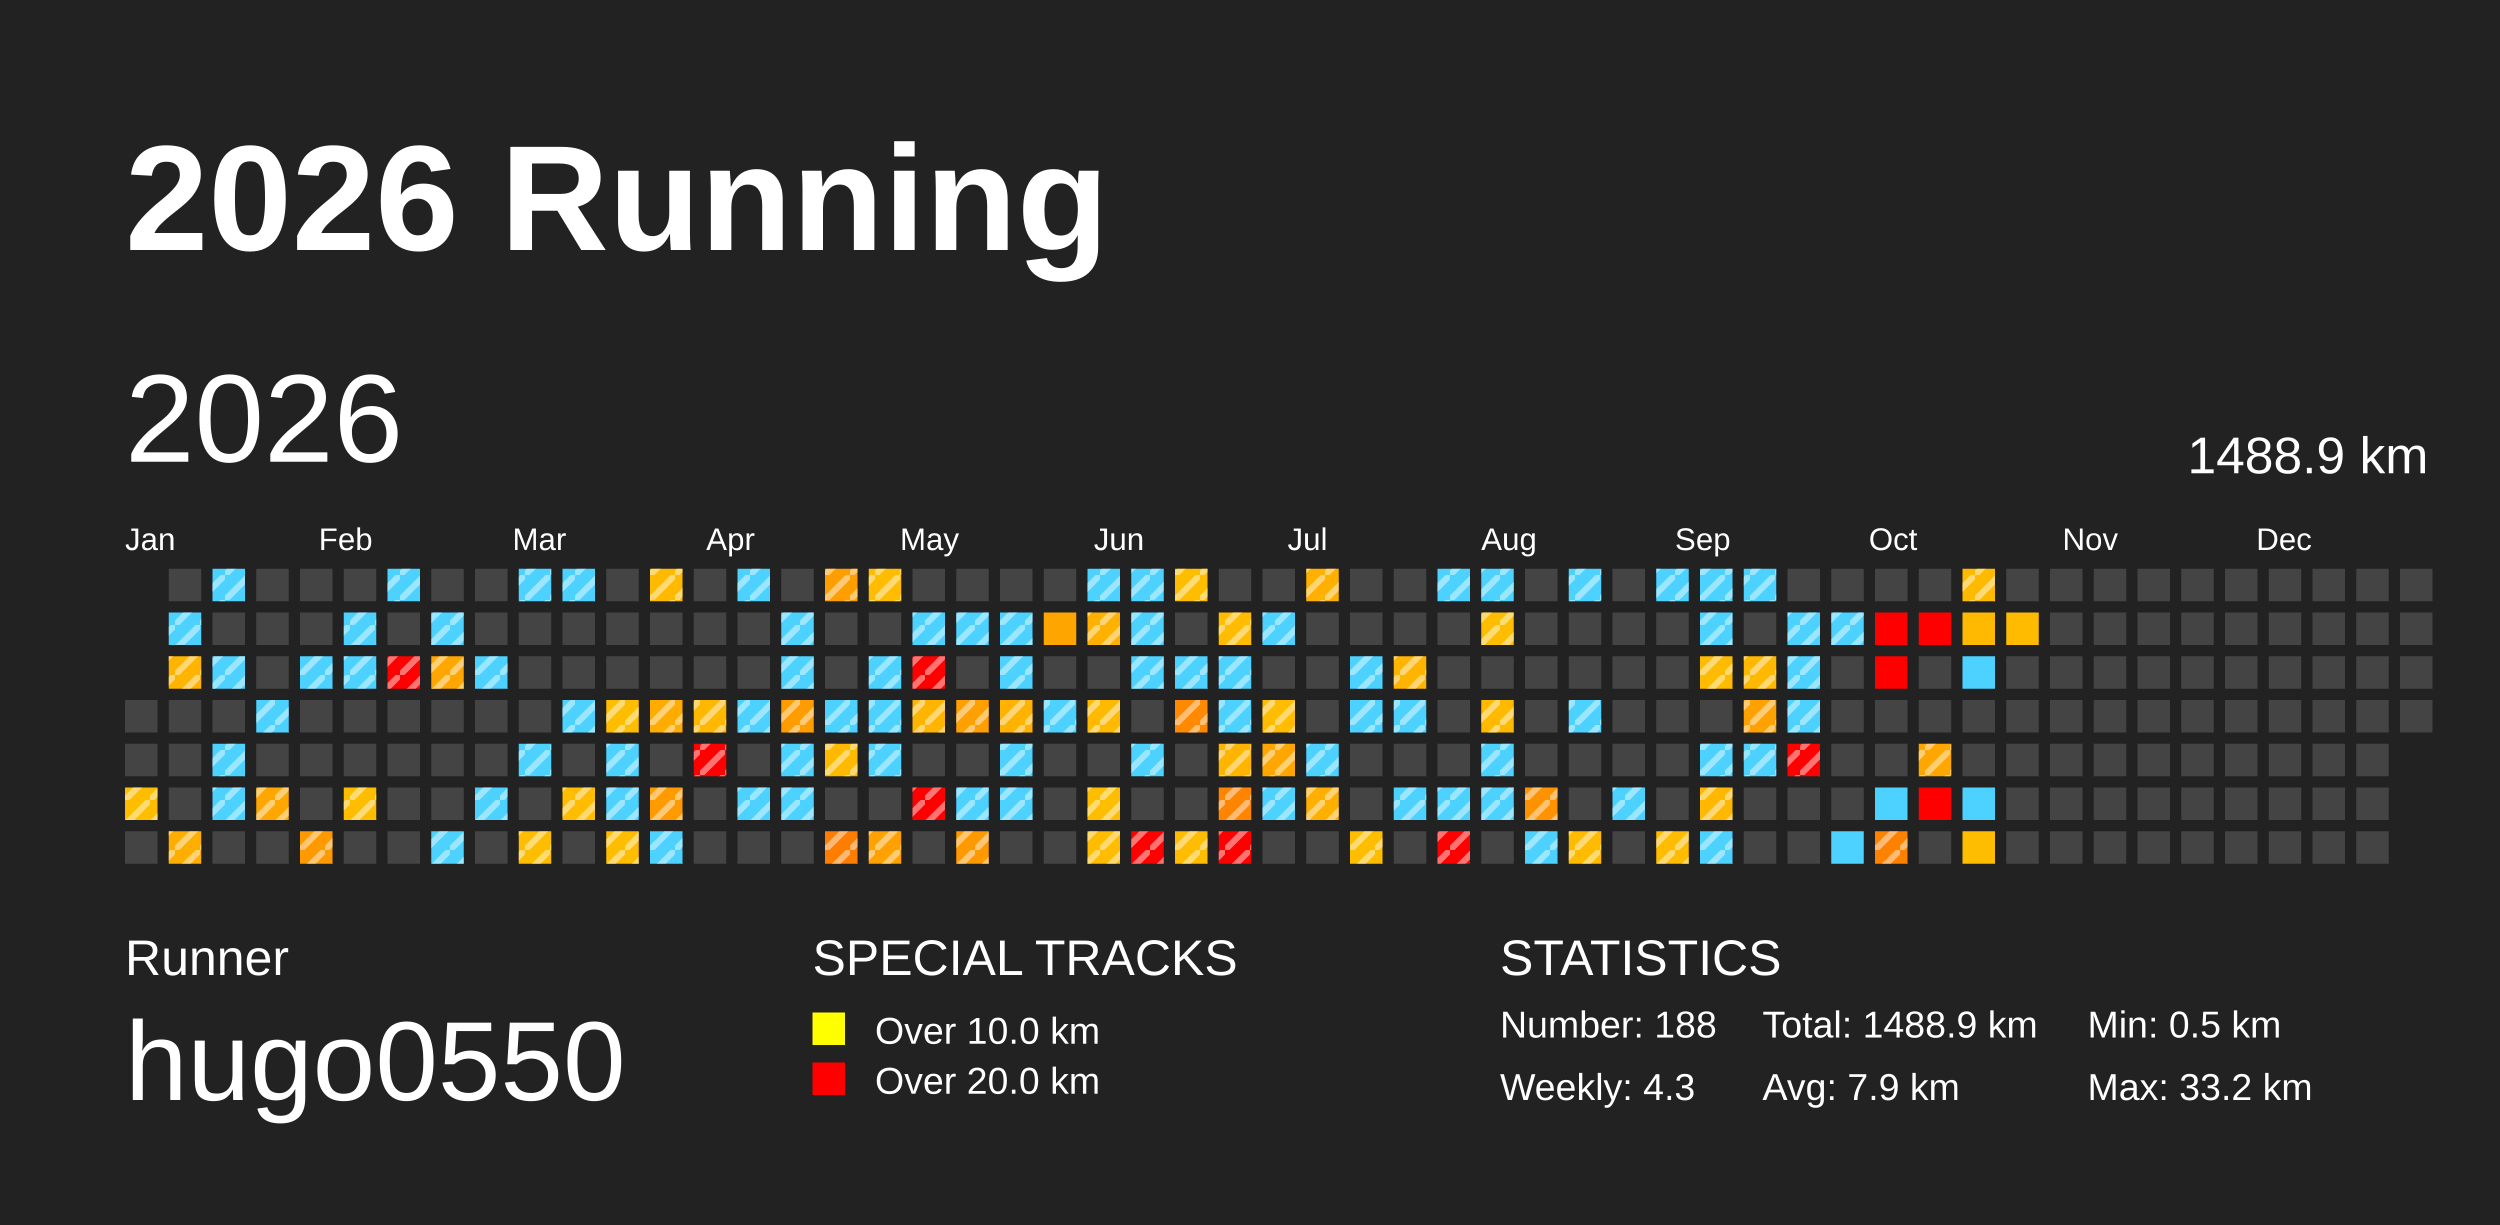
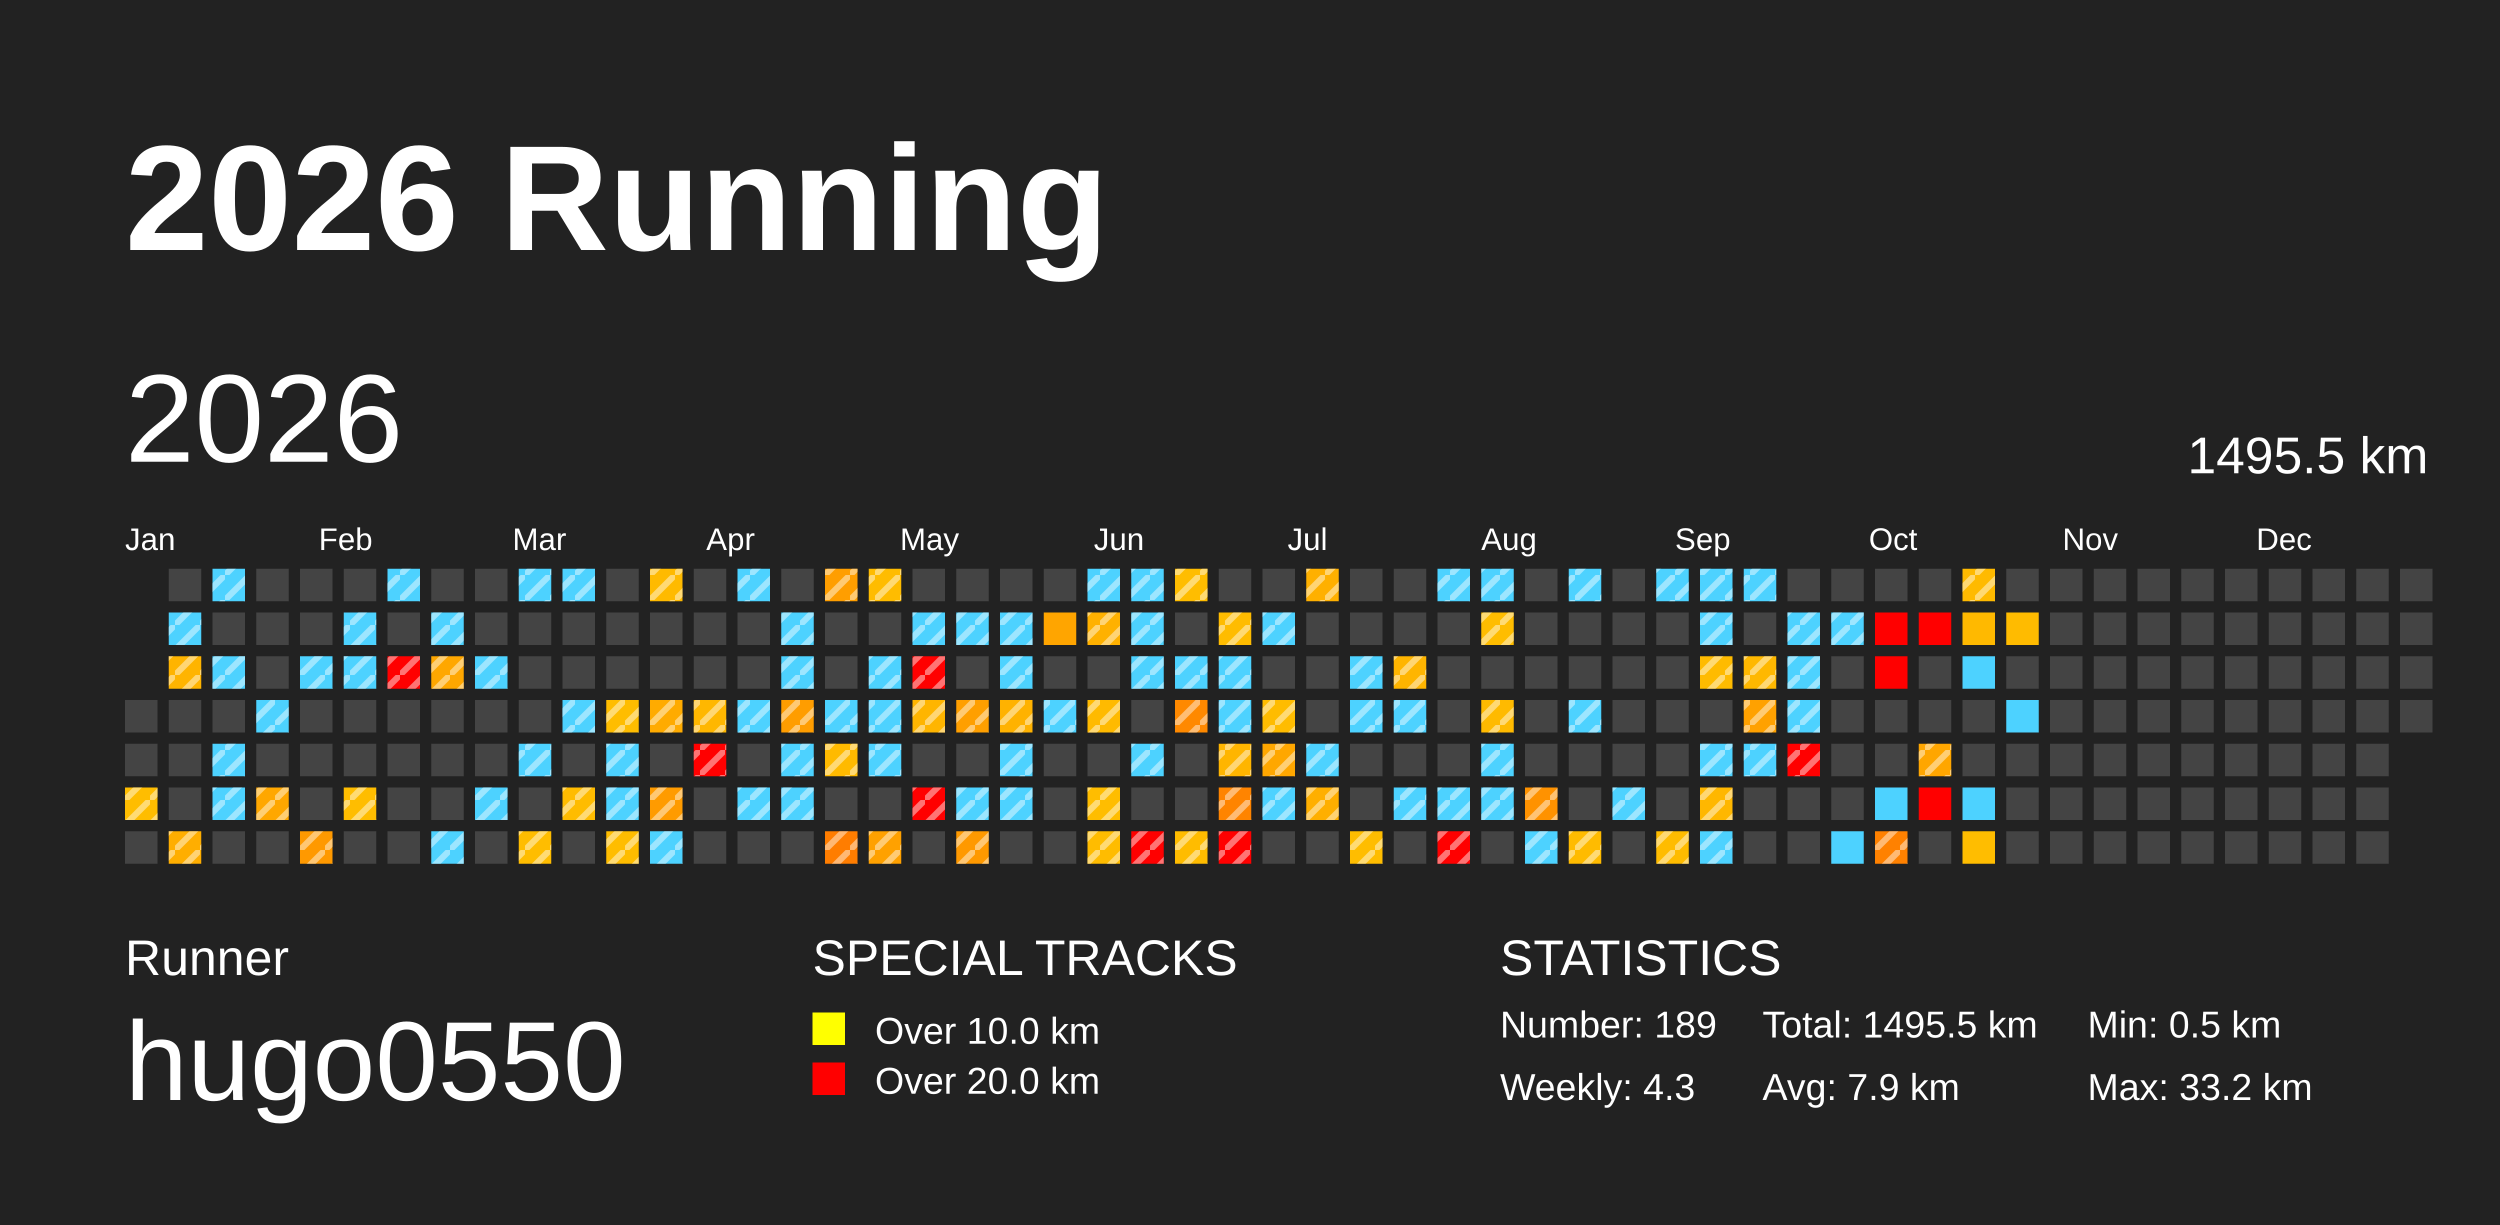
<svg xmlns="http://www.w3.org/2000/svg" baseProfile="full" height="98mm" version="1.1" viewBox="0,0,200,98" width="200mm">
  <defs>
    <pattern height="2" id="indoor-stripe" patternUnits="userSpaceOnUse" width="2">
      <line stroke="white" stroke-opacity="0.45" stroke-width="0.5" x1="0" x2="2" y1="2" y2="0" />
    </pattern>
  </defs>
  <rect fill="#222222" height="98" width="200" x="0" y="0" />
  <text fill="#FFFFFF" style="font-size:12px; font-family:Arial; font-weight:bold;" x="10" y="20">2026 Running</text>
  <text fill="#FFFFFF" style="font-size:4px; font-family:Arial" x="10" y="78">Runner</text>
  <text fill="#FFFFFF" style="font-size:9px; font-family:Arial" x="10" y="88">hugo0550</text>
  <text fill="#FFFFFF" style="font-size:4px; font-family:Arial" x="65" y="78">SPECIAL TRACKS</text>
  <rect fill="yellow" height="2.6" width="2.6" x="65" y="81" />
  <text fill="#FFFFFF" style="font-size:3px; font-family:Arial" x="70" y="83.5">Over 10.0 km</text>
  <rect fill="red" height="2.6" width="2.6" x="65" y="85" />
  <text fill="#FFFFFF" style="font-size:3px; font-family:Arial" x="70" y="87.5">Over 20.0 km</text>
  <text fill="#FFFFFF" style="font-size:4px; font-family:Arial" x="120" y="78">STATISTICS</text>
-   <text fill="#FFFFFF" style="font-size:3px; font-family:Arial" x="120" y="83">Number: 188</text>
+   <text fill="#FFFFFF" style="font-size:3px; font-family:Arial" x="120" y="83">Number: 189</text>
  <text fill="#FFFFFF" style="font-size:3px; font-family:Arial" x="120" y="88">Weekly: 4.3</text>
-   <text fill="#FFFFFF" style="font-size:3px; font-family:Arial" x="141" y="83">Total: 1488.9 km</text>
+   <text fill="#FFFFFF" style="font-size:3px; font-family:Arial" x="141" y="83">Total: 1495.5 km</text>
  <text fill="#FFFFFF" style="font-size:3px; font-family:Arial" x="141" y="88">Avg: 7.9 km</text>
  <text fill="#FFFFFF" style="font-size:3px; font-family:Arial" x="167" y="83">Min: 0.5 km</text>
  <text fill="#FFFFFF" style="font-size:3px; font-family:Arial" x="167" y="88">Max: 33.2 km</text>
  <text dominant-baseline="hanging" fill="#FFFFFF" style="font-size:10.0px; font-family:Arial;" x="10" y="30">2026</text>
-   <text dominant-baseline="hanging" fill="#FFFFFF" style="font-size:4.125px; font-family:Arial;" x="175" y="35">1488.9 km</text>
+   <text dominant-baseline="hanging" fill="#FFFFFF" style="font-size:4.125px; font-family:Arial;" x="175" y="35">1495.5 km</text>
  <text fill="#FFFFFF" style="font-size:2.5px; font-family:Arial" x="10.0" y="44">Jan</text>
  <text fill="#FFFFFF" style="font-size:2.5px; font-family:Arial" x="25.5" y="44">Feb</text>
  <text fill="#FFFFFF" style="font-size:2.5px; font-family:Arial" x="41.0" y="44">Mar</text>
  <text fill="#FFFFFF" style="font-size:2.5px; font-family:Arial" x="56.5" y="44">Apr</text>
  <text fill="#FFFFFF" style="font-size:2.5px; font-family:Arial" x="72.0" y="44">May</text>
  <text fill="#FFFFFF" style="font-size:2.5px; font-family:Arial" x="87.5" y="44">Jun</text>
  <text fill="#FFFFFF" style="font-size:2.5px; font-family:Arial" x="103.0" y="44">Jul</text>
  <text fill="#FFFFFF" style="font-size:2.5px; font-family:Arial" x="118.5" y="44">Aug</text>
  <text fill="#FFFFFF" style="font-size:2.5px; font-family:Arial" x="134.0" y="44">Sep</text>
  <text fill="#FFFFFF" style="font-size:2.5px; font-family:Arial" x="149.5" y="44">Oct</text>
  <text fill="#FFFFFF" style="font-size:2.5px; font-family:Arial" x="165.0" y="44">Nov</text>
  <text fill="#FFFFFF" style="font-size:2.5px; font-family:Arial" x="180.5" y="44">Dec</text>
  <rect fill="#444444" height="2.6" width="2.6" x="10.0" y="56.0" />
  <rect fill="#444444" height="2.6" width="2.6" x="10.0" y="59.5" />
  <rect fill="#ffbd00" height="2.6" width="2.6" x="10.0" y="63.0" />
  <rect fill="url(#indoor-stripe)" height="2.6" style="pointer-events: none;" width="2.6" x="10.0" y="63.0" />
  <rect fill="#444444" height="2.6" width="2.6" x="10.0" y="66.5" />
  <rect fill="#444444" height="2.6" width="2.6" x="13.5" y="45.5" />
  <rect fill="#4dd2ff" height="2.6" width="2.6" x="13.5" y="49.0" />
  <rect fill="url(#indoor-stripe)" height="2.6" style="pointer-events: none;" width="2.6" x="13.5" y="49.0" />
  <rect fill="#ffb400" height="2.6" width="2.6" x="13.5" y="52.5" />
  <rect fill="url(#indoor-stripe)" height="2.6" style="pointer-events: none;" width="2.6" x="13.5" y="52.5" />
  <rect fill="#444444" height="2.6" width="2.6" x="13.5" y="56.0" />
  <rect fill="#444444" height="2.6" width="2.6" x="13.5" y="59.5" />
  <rect fill="#444444" height="2.6" width="2.6" x="13.5" y="63.0" />
  <rect fill="#ffae00" height="2.6" width="2.6" x="13.5" y="66.5" />
  <rect fill="url(#indoor-stripe)" height="2.6" style="pointer-events: none;" width="2.6" x="13.5" y="66.5" />
  <rect fill="#4dd2ff" height="2.6" width="2.6" x="17.0" y="45.5" />
  <rect fill="url(#indoor-stripe)" height="2.6" style="pointer-events: none;" width="2.6" x="17.0" y="45.5" />
  <rect fill="#444444" height="2.6" width="2.6" x="17.0" y="49.0" />
  <rect fill="#4dd2ff" height="2.6" width="2.6" x="17.0" y="52.5" />
  <rect fill="url(#indoor-stripe)" height="2.6" style="pointer-events: none;" width="2.6" x="17.0" y="52.5" />
  <rect fill="#444444" height="2.6" width="2.6" x="17.0" y="56.0" />
  <rect fill="#4dd2ff" height="2.6" width="2.6" x="17.0" y="59.5" />
  <rect fill="url(#indoor-stripe)" height="2.6" style="pointer-events: none;" width="2.6" x="17.0" y="59.5" />
  <rect fill="#4dd2ff" height="2.6" width="2.6" x="17.0" y="63.0" />
  <rect fill="url(#indoor-stripe)" height="2.6" style="pointer-events: none;" width="2.6" x="17.0" y="63.0" />
  <rect fill="#444444" height="2.6" width="2.6" x="17.0" y="66.5" />
  <rect fill="#444444" height="2.6" width="2.6" x="20.5" y="45.5" />
  <rect fill="#444444" height="2.6" width="2.6" x="20.5" y="49.0" />
  <rect fill="#444444" height="2.6" width="2.6" x="20.5" y="52.5" />
  <rect fill="#4dd2ff" height="2.6" width="2.6" x="20.5" y="56.0" />
  <rect fill="url(#indoor-stripe)" height="2.6" style="pointer-events: none;" width="2.6" x="20.5" y="56.0" />
  <rect fill="#444444" height="2.6" width="2.6" x="20.5" y="59.5" />
  <rect fill="#ffa700" height="2.6" width="2.6" x="20.5" y="63.0" />
  <rect fill="url(#indoor-stripe)" height="2.6" style="pointer-events: none;" width="2.6" x="20.5" y="63.0" />
  <rect fill="#444444" height="2.6" width="2.6" x="20.5" y="66.5" />
  <rect fill="#444444" height="2.6" width="2.6" x="24.0" y="45.5" />
  <rect fill="#444444" height="2.6" width="2.6" x="24.0" y="49.0" />
  <rect fill="#4dd2ff" height="2.6" width="2.6" x="24.0" y="52.5" />
  <rect fill="url(#indoor-stripe)" height="2.6" style="pointer-events: none;" width="2.6" x="24.0" y="52.5" />
  <rect fill="#444444" height="2.6" width="2.6" x="24.0" y="56.0" />
  <rect fill="#444444" height="2.6" width="2.6" x="24.0" y="59.5" />
  <rect fill="#444444" height="2.6" width="2.6" x="24.0" y="63.0" />
  <rect fill="#ff9900" height="2.6" width="2.6" x="24.0" y="66.5" />
  <rect fill="url(#indoor-stripe)" height="2.6" style="pointer-events: none;" width="2.6" x="24.0" y="66.5" />
  <rect fill="#444444" height="2.6" width="2.6" x="27.5" y="45.5" />
  <rect fill="#4dd2ff" height="2.6" width="2.6" x="27.5" y="49.0" />
  <rect fill="url(#indoor-stripe)" height="2.6" style="pointer-events: none;" width="2.6" x="27.5" y="49.0" />
  <rect fill="#4dd2ff" height="2.6" width="2.6" x="27.5" y="52.5" />
  <rect fill="url(#indoor-stripe)" height="2.6" style="pointer-events: none;" width="2.6" x="27.5" y="52.5" />
  <rect fill="#444444" height="2.6" width="2.6" x="27.5" y="56.0" />
  <rect fill="#444444" height="2.6" width="2.6" x="27.5" y="59.5" />
  <rect fill="#ffbd00" height="2.6" width="2.6" x="27.5" y="63.0" />
  <rect fill="url(#indoor-stripe)" height="2.6" style="pointer-events: none;" width="2.6" x="27.5" y="63.0" />
  <rect fill="#444444" height="2.6" width="2.6" x="27.5" y="66.5" />
  <rect fill="#4dd2ff" height="2.6" width="2.6" x="31.0" y="45.5" />
  <rect fill="url(#indoor-stripe)" height="2.6" style="pointer-events: none;" width="2.6" x="31.0" y="45.5" />
  <rect fill="#444444" height="2.6" width="2.6" x="31.0" y="49.0" />
  <rect fill="red" height="2.6" width="2.6" x="31.0" y="52.5" />
  <rect fill="url(#indoor-stripe)" height="2.6" style="pointer-events: none;" width="2.6" x="31.0" y="52.5" />
  <rect fill="#444444" height="2.6" width="2.6" x="31.0" y="56.0" />
  <rect fill="#444444" height="2.6" width="2.6" x="31.0" y="59.5" />
  <rect fill="#444444" height="2.6" width="2.6" x="31.0" y="63.0" />
  <rect fill="#444444" height="2.6" width="2.6" x="31.0" y="66.5" />
  <rect fill="#444444" height="2.6" width="2.6" x="34.5" y="45.5" />
  <rect fill="#4dd2ff" height="2.6" width="2.6" x="34.5" y="49.0" />
  <rect fill="url(#indoor-stripe)" height="2.6" style="pointer-events: none;" width="2.6" x="34.5" y="49.0" />
  <rect fill="#ffa700" height="2.6" width="2.6" x="34.5" y="52.5" />
  <rect fill="url(#indoor-stripe)" height="2.6" style="pointer-events: none;" width="2.6" x="34.5" y="52.5" />
  <rect fill="#444444" height="2.6" width="2.6" x="34.5" y="56.0" />
  <rect fill="#444444" height="2.6" width="2.6" x="34.5" y="59.5" />
  <rect fill="#444444" height="2.6" width="2.6" x="34.5" y="63.0" />
  <rect fill="#4dd2ff" height="2.6" width="2.6" x="34.5" y="66.5" />
  <rect fill="url(#indoor-stripe)" height="2.6" style="pointer-events: none;" width="2.6" x="34.5" y="66.5" />
  <rect fill="#444444" height="2.6" width="2.6" x="38.0" y="45.5" />
  <rect fill="#444444" height="2.6" width="2.6" x="38.0" y="49.0" />
  <rect fill="#4dd2ff" height="2.6" width="2.6" x="38.0" y="52.5" />
  <rect fill="url(#indoor-stripe)" height="2.6" style="pointer-events: none;" width="2.6" x="38.0" y="52.5" />
  <rect fill="#444444" height="2.6" width="2.6" x="38.0" y="56.0" />
  <rect fill="#444444" height="2.6" width="2.6" x="38.0" y="59.5" />
  <rect fill="#4dd2ff" height="2.6" width="2.6" x="38.0" y="63.0" />
  <rect fill="url(#indoor-stripe)" height="2.6" style="pointer-events: none;" width="2.6" x="38.0" y="63.0" />
  <rect fill="#444444" height="2.6" width="2.6" x="38.0" y="66.5" />
  <rect fill="#4dd2ff" height="2.6" width="2.6" x="41.5" y="45.5" />
  <rect fill="url(#indoor-stripe)" height="2.6" style="pointer-events: none;" width="2.6" x="41.5" y="45.5" />
  <rect fill="#444444" height="2.6" width="2.6" x="41.5" y="49.0" />
  <rect fill="#444444" height="2.6" width="2.6" x="41.5" y="52.5" />
  <rect fill="#444444" height="2.6" width="2.6" x="41.5" y="56.0" />
  <rect fill="#4dd2ff" height="2.6" width="2.6" x="41.5" y="59.5" />
  <rect fill="url(#indoor-stripe)" height="2.6" style="pointer-events: none;" width="2.6" x="41.5" y="59.5" />
  <rect fill="#444444" height="2.6" width="2.6" x="41.5" y="63.0" />
  <rect fill="#ffbd00" height="2.6" width="2.6" x="41.5" y="66.5" />
  <rect fill="url(#indoor-stripe)" height="2.6" style="pointer-events: none;" width="2.6" x="41.5" y="66.5" />
  <rect fill="#4dd2ff" height="2.6" width="2.6" x="45.0" y="45.5" />
  <rect fill="url(#indoor-stripe)" height="2.6" style="pointer-events: none;" width="2.6" x="45.0" y="45.5" />
  <rect fill="#444444" height="2.6" width="2.6" x="45.0" y="49.0" />
  <rect fill="#444444" height="2.6" width="2.6" x="45.0" y="52.5" />
  <rect fill="#4dd2ff" height="2.6" width="2.6" x="45.0" y="56.0" />
  <rect fill="url(#indoor-stripe)" height="2.6" style="pointer-events: none;" width="2.6" x="45.0" y="56.0" />
  <rect fill="#444444" height="2.6" width="2.6" x="45.0" y="59.5" />
  <rect fill="#ffbc00" height="2.6" width="2.6" x="45.0" y="63.0" />
  <rect fill="url(#indoor-stripe)" height="2.6" style="pointer-events: none;" width="2.6" x="45.0" y="63.0" />
  <rect fill="#444444" height="2.6" width="2.6" x="45.0" y="66.5" />
  <rect fill="#444444" height="2.6" width="2.6" x="48.5" y="45.5" />
  <rect fill="#444444" height="2.6" width="2.6" x="48.5" y="49.0" />
  <rect fill="#444444" height="2.6" width="2.6" x="48.5" y="52.5" />
  <rect fill="#ffbd00" height="2.6" width="2.6" x="48.5" y="56.0" />
  <rect fill="url(#indoor-stripe)" height="2.6" style="pointer-events: none;" width="2.6" x="48.5" y="56.0" />
  <rect fill="#4dd2ff" height="2.6" width="2.6" x="48.5" y="59.5" />
  <rect fill="url(#indoor-stripe)" height="2.6" style="pointer-events: none;" width="2.6" x="48.5" y="59.5" />
  <rect fill="#4dd2ff" height="2.6" width="2.6" x="48.5" y="63.0" />
  <rect fill="url(#indoor-stripe)" height="2.6" style="pointer-events: none;" width="2.6" x="48.5" y="63.0" />
  <rect fill="#ffbd00" height="2.6" width="2.6" x="48.5" y="66.5" />
  <rect fill="url(#indoor-stripe)" height="2.6" style="pointer-events: none;" width="2.6" x="48.5" y="66.5" />
  <rect fill="#ffba00" height="2.6" width="2.6" x="52.0" y="45.5" />
  <rect fill="url(#indoor-stripe)" height="2.6" style="pointer-events: none;" width="2.6" x="52.0" y="45.5" />
  <rect fill="#444444" height="2.6" width="2.6" x="52.0" y="49.0" />
  <rect fill="#444444" height="2.6" width="2.6" x="52.0" y="52.5" />
  <rect fill="#ffab00" height="2.6" width="2.6" x="52.0" y="56.0" />
  <rect fill="url(#indoor-stripe)" height="2.6" style="pointer-events: none;" width="2.6" x="52.0" y="56.0" />
  <rect fill="#444444" height="2.6" width="2.6" x="52.0" y="59.5" />
  <rect fill="#ff9b00" height="2.6" width="2.6" x="52.0" y="63.0" />
  <rect fill="url(#indoor-stripe)" height="2.6" style="pointer-events: none;" width="2.6" x="52.0" y="63.0" />
  <rect fill="#4dd2ff" height="2.6" width="2.6" x="52.0" y="66.5" />
  <rect fill="url(#indoor-stripe)" height="2.6" style="pointer-events: none;" width="2.6" x="52.0" y="66.5" />
  <rect fill="#444444" height="2.6" width="2.6" x="55.5" y="45.5" />
  <rect fill="#444444" height="2.6" width="2.6" x="55.5" y="49.0" />
  <rect fill="#444444" height="2.6" width="2.6" x="55.5" y="52.5" />
  <rect fill="#ffb700" height="2.6" width="2.6" x="55.5" y="56.0" />
  <rect fill="url(#indoor-stripe)" height="2.6" style="pointer-events: none;" width="2.6" x="55.5" y="56.0" />
  <rect fill="red" height="2.6" width="2.6" x="55.5" y="59.5" />
  <rect fill="url(#indoor-stripe)" height="2.6" style="pointer-events: none;" width="2.6" x="55.5" y="59.5" />
  <rect fill="#444444" height="2.6" width="2.6" x="55.5" y="63.0" />
  <rect fill="#444444" height="2.6" width="2.6" x="55.5" y="66.5" />
  <rect fill="#4dd2ff" height="2.6" width="2.6" x="59.0" y="45.5" />
  <rect fill="url(#indoor-stripe)" height="2.6" style="pointer-events: none;" width="2.6" x="59.0" y="45.5" />
  <rect fill="#444444" height="2.6" width="2.6" x="59.0" y="49.0" />
  <rect fill="#444444" height="2.6" width="2.6" x="59.0" y="52.5" />
  <rect fill="#4dd2ff" height="2.6" width="2.6" x="59.0" y="56.0" />
  <rect fill="url(#indoor-stripe)" height="2.6" style="pointer-events: none;" width="2.6" x="59.0" y="56.0" />
  <rect fill="#444444" height="2.6" width="2.6" x="59.0" y="59.5" />
  <rect fill="#4dd2ff" height="2.6" width="2.6" x="59.0" y="63.0" />
  <rect fill="url(#indoor-stripe)" height="2.6" style="pointer-events: none;" width="2.6" x="59.0" y="63.0" />
  <rect fill="#444444" height="2.6" width="2.6" x="59.0" y="66.5" />
  <rect fill="#444444" height="2.6" width="2.6" x="62.5" y="45.5" />
  <rect fill="#4dd2ff" height="2.6" width="2.6" x="62.5" y="49.0" />
  <rect fill="url(#indoor-stripe)" height="2.6" style="pointer-events: none;" width="2.6" x="62.5" y="49.0" />
  <rect fill="#4dd2ff" height="2.6" width="2.6" x="62.5" y="52.5" />
  <rect fill="url(#indoor-stripe)" height="2.6" style="pointer-events: none;" width="2.6" x="62.5" y="52.5" />
  <rect fill="#ff9d00" height="2.6" width="2.6" x="62.5" y="56.0" />
  <rect fill="url(#indoor-stripe)" height="2.6" style="pointer-events: none;" width="2.6" x="62.5" y="56.0" />
  <rect fill="#4dd2ff" height="2.6" width="2.6" x="62.5" y="59.5" />
  <rect fill="url(#indoor-stripe)" height="2.6" style="pointer-events: none;" width="2.6" x="62.5" y="59.5" />
  <rect fill="#4dd2ff" height="2.6" width="2.6" x="62.5" y="63.0" />
  <rect fill="url(#indoor-stripe)" height="2.6" style="pointer-events: none;" width="2.6" x="62.5" y="63.0" />
  <rect fill="#444444" height="2.6" width="2.6" x="62.5" y="66.5" />
  <rect fill="#ff9e00" height="2.6" width="2.6" x="66.0" y="45.5" />
  <rect fill="url(#indoor-stripe)" height="2.6" style="pointer-events: none;" width="2.6" x="66.0" y="45.5" />
  <rect fill="#444444" height="2.6" width="2.6" x="66.0" y="49.0" />
  <rect fill="#444444" height="2.6" width="2.6" x="66.0" y="52.5" />
  <rect fill="#4dd2ff" height="2.6" width="2.6" x="66.0" y="56.0" />
  <rect fill="url(#indoor-stripe)" height="2.6" style="pointer-events: none;" width="2.6" x="66.0" y="56.0" />
  <rect fill="#ffba00" height="2.6" width="2.6" x="66.0" y="59.5" />
  <rect fill="url(#indoor-stripe)" height="2.6" style="pointer-events: none;" width="2.6" x="66.0" y="59.5" />
  <rect fill="#444444" height="2.6" width="2.6" x="66.0" y="63.0" />
  <rect fill="#ff7d00" height="2.6" width="2.6" x="66.0" y="66.5" />
  <rect fill="url(#indoor-stripe)" height="2.6" style="pointer-events: none;" width="2.6" x="66.0" y="66.5" />
  <rect fill="#ffbc00" height="2.6" width="2.6" x="69.5" y="45.5" />
  <rect fill="url(#indoor-stripe)" height="2.6" style="pointer-events: none;" width="2.6" x="69.5" y="45.5" />
  <rect fill="#444444" height="2.6" width="2.6" x="69.5" y="49.0" />
  <rect fill="#4dd2ff" height="2.6" width="2.6" x="69.5" y="52.5" />
  <rect fill="url(#indoor-stripe)" height="2.6" style="pointer-events: none;" width="2.6" x="69.5" y="52.5" />
  <rect fill="#4dd2ff" height="2.6" width="2.6" x="69.5" y="56.0" />
  <rect fill="url(#indoor-stripe)" height="2.6" style="pointer-events: none;" width="2.6" x="69.5" y="56.0" />
  <rect fill="#4dd2ff" height="2.6" width="2.6" x="69.5" y="59.5" />
  <rect fill="url(#indoor-stripe)" height="2.6" style="pointer-events: none;" width="2.6" x="69.5" y="59.5" />
  <rect fill="#444444" height="2.6" width="2.6" x="69.5" y="63.0" />
  <rect fill="#ffa100" height="2.6" width="2.6" x="69.5" y="66.5" />
  <rect fill="url(#indoor-stripe)" height="2.6" style="pointer-events: none;" width="2.6" x="69.5" y="66.5" />
  <rect fill="#444444" height="2.6" width="2.6" x="73.0" y="45.5" />
  <rect fill="#4dd2ff" height="2.6" width="2.6" x="73.0" y="49.0" />
  <rect fill="url(#indoor-stripe)" height="2.6" style="pointer-events: none;" width="2.6" x="73.0" y="49.0" />
  <rect fill="red" height="2.6" width="2.6" x="73.0" y="52.5" />
  <rect fill="url(#indoor-stripe)" height="2.6" style="pointer-events: none;" width="2.6" x="73.0" y="52.5" />
  <rect fill="#ffb500" height="2.6" width="2.6" x="73.0" y="56.0" />
  <rect fill="url(#indoor-stripe)" height="2.6" style="pointer-events: none;" width="2.6" x="73.0" y="56.0" />
  <rect fill="#444444" height="2.6" width="2.6" x="73.0" y="59.5" />
  <rect fill="red" height="2.6" width="2.6" x="73.0" y="63.0" />
  <rect fill="url(#indoor-stripe)" height="2.6" style="pointer-events: none;" width="2.6" x="73.0" y="63.0" />
  <rect fill="#444444" height="2.6" width="2.6" x="73.0" y="66.5" />
  <rect fill="#444444" height="2.6" width="2.6" x="76.5" y="45.5" />
  <rect fill="#4dd2ff" height="2.6" width="2.6" x="76.5" y="49.0" />
  <rect fill="url(#indoor-stripe)" height="2.6" style="pointer-events: none;" width="2.6" x="76.5" y="49.0" />
  <rect fill="#444444" height="2.6" width="2.6" x="76.5" y="52.5" />
  <rect fill="#ff9f00" height="2.6" width="2.6" x="76.5" y="56.0" />
  <rect fill="url(#indoor-stripe)" height="2.6" style="pointer-events: none;" width="2.6" x="76.5" y="56.0" />
  <rect fill="#444444" height="2.6" width="2.6" x="76.5" y="59.5" />
  <rect fill="#4dd2ff" height="2.6" width="2.6" x="76.5" y="63.0" />
  <rect fill="url(#indoor-stripe)" height="2.6" style="pointer-events: none;" width="2.6" x="76.5" y="63.0" />
  <rect fill="#ff9900" height="2.6" width="2.6" x="76.5" y="66.5" />
  <rect fill="url(#indoor-stripe)" height="2.6" style="pointer-events: none;" width="2.6" x="76.5" y="66.5" />
  <rect fill="#444444" height="2.6" width="2.6" x="80.0" y="45.5" />
  <rect fill="#4dd2ff" height="2.6" width="2.6" x="80.0" y="49.0" />
  <rect fill="url(#indoor-stripe)" height="2.6" style="pointer-events: none;" width="2.6" x="80.0" y="49.0" />
  <rect fill="#4dd2ff" height="2.6" width="2.6" x="80.0" y="52.5" />
  <rect fill="url(#indoor-stripe)" height="2.6" style="pointer-events: none;" width="2.6" x="80.0" y="52.5" />
  <rect fill="#ffb200" height="2.6" width="2.6" x="80.0" y="56.0" />
  <rect fill="url(#indoor-stripe)" height="2.6" style="pointer-events: none;" width="2.6" x="80.0" y="56.0" />
  <rect fill="#4dd2ff" height="2.6" width="2.6" x="80.0" y="59.5" />
  <rect fill="url(#indoor-stripe)" height="2.6" style="pointer-events: none;" width="2.6" x="80.0" y="59.5" />
  <rect fill="#4dd2ff" height="2.6" width="2.6" x="80.0" y="63.0" />
  <rect fill="url(#indoor-stripe)" height="2.6" style="pointer-events: none;" width="2.6" x="80.0" y="63.0" />
  <rect fill="#444444" height="2.6" width="2.6" x="80.0" y="66.5" />
  <rect fill="#444444" height="2.6" width="2.6" x="83.5" y="45.5" />
  <rect fill="#ffa500" height="2.6" width="2.6" x="83.5" y="49.0" />
  <rect fill="#444444" height="2.6" width="2.6" x="83.5" y="52.5" />
  <rect fill="#4dd2ff" height="2.6" width="2.6" x="83.5" y="56.0" />
  <rect fill="url(#indoor-stripe)" height="2.6" style="pointer-events: none;" width="2.6" x="83.5" y="56.0" />
  <rect fill="#444444" height="2.6" width="2.6" x="83.5" y="59.5" />
  <rect fill="#444444" height="2.6" width="2.6" x="83.5" y="63.0" />
  <rect fill="#444444" height="2.6" width="2.6" x="83.5" y="66.5" />
  <rect fill="#4dd2ff" height="2.6" width="2.6" x="87.0" y="45.5" />
  <rect fill="url(#indoor-stripe)" height="2.6" style="pointer-events: none;" width="2.6" x="87.0" y="45.5" />
  <rect fill="#ffb100" height="2.6" width="2.6" x="87.0" y="49.0" />
  <rect fill="url(#indoor-stripe)" height="2.6" style="pointer-events: none;" width="2.6" x="87.0" y="49.0" />
  <rect fill="#444444" height="2.6" width="2.6" x="87.0" y="52.5" />
  <rect fill="#ffba00" height="2.6" width="2.6" x="87.0" y="56.0" />
  <rect fill="url(#indoor-stripe)" height="2.6" style="pointer-events: none;" width="2.6" x="87.0" y="56.0" />
  <rect fill="#444444" height="2.6" width="2.6" x="87.0" y="59.5" />
  <rect fill="#ffbd00" height="2.6" width="2.6" x="87.0" y="63.0" />
  <rect fill="url(#indoor-stripe)" height="2.6" style="pointer-events: none;" width="2.6" x="87.0" y="63.0" />
  <rect fill="#ffbc00" height="2.6" width="2.6" x="87.0" y="66.5" />
  <rect fill="url(#indoor-stripe)" height="2.6" style="pointer-events: none;" width="2.6" x="87.0" y="66.5" />
  <rect fill="#4dd2ff" height="2.6" width="2.6" x="90.5" y="45.5" />
  <rect fill="url(#indoor-stripe)" height="2.6" style="pointer-events: none;" width="2.6" x="90.5" y="45.5" />
  <rect fill="#4dd2ff" height="2.6" width="2.6" x="90.5" y="49.0" />
  <rect fill="url(#indoor-stripe)" height="2.6" style="pointer-events: none;" width="2.6" x="90.5" y="49.0" />
  <rect fill="#4dd2ff" height="2.6" width="2.6" x="90.5" y="52.5" />
  <rect fill="url(#indoor-stripe)" height="2.6" style="pointer-events: none;" width="2.6" x="90.5" y="52.5" />
  <rect fill="#444444" height="2.6" width="2.6" x="90.5" y="56.0" />
  <rect fill="#4dd2ff" height="2.6" width="2.6" x="90.5" y="59.5" />
  <rect fill="url(#indoor-stripe)" height="2.6" style="pointer-events: none;" width="2.6" x="90.5" y="59.5" />
  <rect fill="#444444" height="2.6" width="2.6" x="90.5" y="63.0" />
  <rect fill="red" height="2.6" width="2.6" x="90.5" y="66.5" />
  <rect fill="url(#indoor-stripe)" height="2.6" style="pointer-events: none;" width="2.6" x="90.5" y="66.5" />
  <rect fill="#ffbd00" height="2.6" width="2.6" x="94.0" y="45.5" />
  <rect fill="url(#indoor-stripe)" height="2.6" style="pointer-events: none;" width="2.6" x="94.0" y="45.5" />
  <rect fill="#444444" height="2.6" width="2.6" x="94.0" y="49.0" />
  <rect fill="#4dd2ff" height="2.6" width="2.6" x="94.0" y="52.5" />
  <rect fill="url(#indoor-stripe)" height="2.6" style="pointer-events: none;" width="2.6" x="94.0" y="52.5" />
  <rect fill="#ff8900" height="2.6" width="2.6" x="94.0" y="56.0" />
  <rect fill="url(#indoor-stripe)" height="2.6" style="pointer-events: none;" width="2.6" x="94.0" y="56.0" />
  <rect fill="#444444" height="2.6" width="2.6" x="94.0" y="59.5" />
  <rect fill="#444444" height="2.6" width="2.6" x="94.0" y="63.0" />
  <rect fill="#ffbc00" height="2.6" width="2.6" x="94.0" y="66.5" />
  <rect fill="url(#indoor-stripe)" height="2.6" style="pointer-events: none;" width="2.6" x="94.0" y="66.5" />
  <rect fill="#444444" height="2.6" width="2.6" x="97.5" y="45.5" />
  <rect fill="#ffbc00" height="2.6" width="2.6" x="97.5" y="49.0" />
  <rect fill="url(#indoor-stripe)" height="2.6" style="pointer-events: none;" width="2.6" x="97.5" y="49.0" />
  <rect fill="#4dd2ff" height="2.6" width="2.6" x="97.5" y="52.5" />
  <rect fill="url(#indoor-stripe)" height="2.6" style="pointer-events: none;" width="2.6" x="97.5" y="52.5" />
  <rect fill="#4dd2ff" height="2.6" width="2.6" x="97.5" y="56.0" />
  <rect fill="url(#indoor-stripe)" height="2.6" style="pointer-events: none;" width="2.6" x="97.5" y="56.0" />
  <rect fill="#ffb500" height="2.6" width="2.6" x="97.5" y="59.5" />
  <rect fill="url(#indoor-stripe)" height="2.6" style="pointer-events: none;" width="2.6" x="97.5" y="59.5" />
  <rect fill="#ff8400" height="2.6" width="2.6" x="97.5" y="63.0" />
  <rect fill="url(#indoor-stripe)" height="2.6" style="pointer-events: none;" width="2.6" x="97.5" y="63.0" />
  <rect fill="red" height="2.6" width="2.6" x="97.5" y="66.5" />
  <rect fill="url(#indoor-stripe)" height="2.6" style="pointer-events: none;" width="2.6" x="97.5" y="66.5" />
  <rect fill="#444444" height="2.6" width="2.6" x="101.0" y="45.5" />
  <rect fill="#4dd2ff" height="2.6" width="2.6" x="101.0" y="49.0" />
  <rect fill="url(#indoor-stripe)" height="2.6" style="pointer-events: none;" width="2.6" x="101.0" y="49.0" />
  <rect fill="#444444" height="2.6" width="2.6" x="101.0" y="52.5" />
  <rect fill="#ffbc00" height="2.6" width="2.6" x="101.0" y="56.0" />
  <rect fill="url(#indoor-stripe)" height="2.6" style="pointer-events: none;" width="2.6" x="101.0" y="56.0" />
  <rect fill="#ffa700" height="2.6" width="2.6" x="101.0" y="59.5" />
  <rect fill="url(#indoor-stripe)" height="2.6" style="pointer-events: none;" width="2.6" x="101.0" y="59.5" />
  <rect fill="#4dd2ff" height="2.6" width="2.6" x="101.0" y="63.0" />
  <rect fill="url(#indoor-stripe)" height="2.6" style="pointer-events: none;" width="2.6" x="101.0" y="63.0" />
  <rect fill="#444444" height="2.6" width="2.6" x="101.0" y="66.5" />
  <rect fill="#ffb000" height="2.6" width="2.6" x="104.5" y="45.5" />
  <rect fill="url(#indoor-stripe)" height="2.6" style="pointer-events: none;" width="2.6" x="104.5" y="45.5" />
  <rect fill="#444444" height="2.6" width="2.6" x="104.5" y="49.0" />
  <rect fill="#444444" height="2.6" width="2.6" x="104.5" y="52.5" />
  <rect fill="#444444" height="2.6" width="2.6" x="104.5" y="56.0" />
  <rect fill="#4dd2ff" height="2.6" width="2.6" x="104.5" y="59.5" />
  <rect fill="url(#indoor-stripe)" height="2.6" style="pointer-events: none;" width="2.6" x="104.5" y="59.5" />
  <rect fill="#ffaf00" height="2.6" width="2.6" x="104.5" y="63.0" />
  <rect fill="url(#indoor-stripe)" height="2.6" style="pointer-events: none;" width="2.6" x="104.5" y="63.0" />
  <rect fill="#444444" height="2.6" width="2.6" x="104.5" y="66.5" />
  <rect fill="#444444" height="2.6" width="2.6" x="108.0" y="45.5" />
  <rect fill="#444444" height="2.6" width="2.6" x="108.0" y="49.0" />
  <rect fill="#4dd2ff" height="2.6" width="2.6" x="108.0" y="52.5" />
  <rect fill="url(#indoor-stripe)" height="2.6" style="pointer-events: none;" width="2.6" x="108.0" y="52.5" />
  <rect fill="#4dd2ff" height="2.6" width="2.6" x="108.0" y="56.0" />
  <rect fill="url(#indoor-stripe)" height="2.6" style="pointer-events: none;" width="2.6" x="108.0" y="56.0" />
  <rect fill="#444444" height="2.6" width="2.6" x="108.0" y="59.5" />
  <rect fill="#444444" height="2.6" width="2.6" x="108.0" y="63.0" />
  <rect fill="#ffbd00" height="2.6" width="2.6" x="108.0" y="66.5" />
  <rect fill="url(#indoor-stripe)" height="2.6" style="pointer-events: none;" width="2.6" x="108.0" y="66.5" />
  <rect fill="#444444" height="2.6" width="2.6" x="111.5" y="45.5" />
  <rect fill="#444444" height="2.6" width="2.6" x="111.5" y="49.0" />
  <rect fill="#ffb500" height="2.6" width="2.6" x="111.5" y="52.5" />
  <rect fill="url(#indoor-stripe)" height="2.6" style="pointer-events: none;" width="2.6" x="111.5" y="52.5" />
  <rect fill="#4dd2ff" height="2.6" width="2.6" x="111.5" y="56.0" />
  <rect fill="url(#indoor-stripe)" height="2.6" style="pointer-events: none;" width="2.6" x="111.5" y="56.0" />
  <rect fill="#444444" height="2.6" width="2.6" x="111.5" y="59.5" />
  <rect fill="#4dd2ff" height="2.6" width="2.6" x="111.5" y="63.0" />
  <rect fill="url(#indoor-stripe)" height="2.6" style="pointer-events: none;" width="2.6" x="111.5" y="63.0" />
  <rect fill="#444444" height="2.6" width="2.6" x="111.5" y="66.5" />
  <rect fill="#4dd2ff" height="2.6" width="2.6" x="115.0" y="45.5" />
  <rect fill="url(#indoor-stripe)" height="2.6" style="pointer-events: none;" width="2.6" x="115.0" y="45.5" />
  <rect fill="#444444" height="2.6" width="2.6" x="115.0" y="49.0" />
  <rect fill="#444444" height="2.6" width="2.6" x="115.0" y="52.5" />
  <rect fill="#444444" height="2.6" width="2.6" x="115.0" y="56.0" />
  <rect fill="#444444" height="2.6" width="2.6" x="115.0" y="59.5" />
  <rect fill="#4dd2ff" height="2.6" width="2.6" x="115.0" y="63.0" />
  <rect fill="url(#indoor-stripe)" height="2.6" style="pointer-events: none;" width="2.6" x="115.0" y="63.0" />
  <rect fill="red" height="2.6" width="2.6" x="115.0" y="66.5" />
  <rect fill="url(#indoor-stripe)" height="2.6" style="pointer-events: none;" width="2.6" x="115.0" y="66.5" />
  <rect fill="#4dd2ff" height="2.6" width="2.6" x="118.5" y="45.5" />
  <rect fill="url(#indoor-stripe)" height="2.6" style="pointer-events: none;" width="2.6" x="118.5" y="45.5" />
  <rect fill="#ffbd00" height="2.6" width="2.6" x="118.5" y="49.0" />
  <rect fill="url(#indoor-stripe)" height="2.6" style="pointer-events: none;" width="2.6" x="118.5" y="49.0" />
  <rect fill="#444444" height="2.6" width="2.6" x="118.5" y="52.5" />
  <rect fill="#ffba00" height="2.6" width="2.6" x="118.5" y="56.0" />
  <rect fill="url(#indoor-stripe)" height="2.6" style="pointer-events: none;" width="2.6" x="118.5" y="56.0" />
  <rect fill="#4dd2ff" height="2.6" width="2.6" x="118.5" y="59.5" />
  <rect fill="url(#indoor-stripe)" height="2.6" style="pointer-events: none;" width="2.6" x="118.5" y="59.5" />
  <rect fill="#4dd2ff" height="2.6" width="2.6" x="118.5" y="63.0" />
  <rect fill="url(#indoor-stripe)" height="2.6" style="pointer-events: none;" width="2.6" x="118.5" y="63.0" />
  <rect fill="#444444" height="2.6" width="2.6" x="118.5" y="66.5" />
  <rect fill="#444444" height="2.6" width="2.6" x="122.0" y="45.5" />
  <rect fill="#444444" height="2.6" width="2.6" x="122.0" y="49.0" />
  <rect fill="#444444" height="2.6" width="2.6" x="122.0" y="52.5" />
  <rect fill="#444444" height="2.6" width="2.6" x="122.0" y="56.0" />
  <rect fill="#444444" height="2.6" width="2.6" x="122.0" y="59.5" />
  <rect fill="#ff9200" height="2.6" width="2.6" x="122.0" y="63.0" />
  <rect fill="url(#indoor-stripe)" height="2.6" style="pointer-events: none;" width="2.6" x="122.0" y="63.0" />
  <rect fill="#4dd2ff" height="2.6" width="2.6" x="122.0" y="66.5" />
  <rect fill="url(#indoor-stripe)" height="2.6" style="pointer-events: none;" width="2.6" x="122.0" y="66.5" />
  <rect fill="#4dd2ff" height="2.6" width="2.6" x="125.5" y="45.5" />
  <rect fill="url(#indoor-stripe)" height="2.6" style="pointer-events: none;" width="2.6" x="125.5" y="45.5" />
  <rect fill="#444444" height="2.6" width="2.6" x="125.5" y="49.0" />
  <rect fill="#444444" height="2.6" width="2.6" x="125.5" y="52.5" />
  <rect fill="#4dd2ff" height="2.6" width="2.6" x="125.5" y="56.0" />
  <rect fill="url(#indoor-stripe)" height="2.6" style="pointer-events: none;" width="2.6" x="125.5" y="56.0" />
  <rect fill="#444444" height="2.6" width="2.6" x="125.5" y="59.5" />
  <rect fill="#444444" height="2.6" width="2.6" x="125.5" y="63.0" />
  <rect fill="#ffbb00" height="2.6" width="2.6" x="125.5" y="66.5" />
  <rect fill="url(#indoor-stripe)" height="2.6" style="pointer-events: none;" width="2.6" x="125.5" y="66.5" />
  <rect fill="#444444" height="2.6" width="2.6" x="129.0" y="45.5" />
  <rect fill="#444444" height="2.6" width="2.6" x="129.0" y="49.0" />
  <rect fill="#444444" height="2.6" width="2.6" x="129.0" y="52.5" />
  <rect fill="#444444" height="2.6" width="2.6" x="129.0" y="56.0" />
  <rect fill="#444444" height="2.6" width="2.6" x="129.0" y="59.5" />
  <rect fill="#4dd2ff" height="2.6" width="2.6" x="129.0" y="63.0" />
  <rect fill="url(#indoor-stripe)" height="2.6" style="pointer-events: none;" width="2.6" x="129.0" y="63.0" />
  <rect fill="#444444" height="2.6" width="2.6" x="129.0" y="66.5" />
  <rect fill="#4dd2ff" height="2.6" width="2.6" x="132.5" y="45.5" />
  <rect fill="url(#indoor-stripe)" height="2.6" style="pointer-events: none;" width="2.6" x="132.5" y="45.5" />
  <rect fill="#444444" height="2.6" width="2.6" x="132.5" y="49.0" />
  <rect fill="#444444" height="2.6" width="2.6" x="132.5" y="52.5" />
  <rect fill="#444444" height="2.6" width="2.6" x="132.5" y="56.0" />
  <rect fill="#444444" height="2.6" width="2.6" x="132.5" y="59.5" />
  <rect fill="#444444" height="2.6" width="2.6" x="132.5" y="63.0" />
  <rect fill="#ffbc00" height="2.6" width="2.6" x="132.5" y="66.5" />
  <rect fill="url(#indoor-stripe)" height="2.6" style="pointer-events: none;" width="2.6" x="132.5" y="66.5" />
  <rect fill="#4dd2ff" height="2.6" width="2.6" x="136.0" y="45.5" />
  <rect fill="url(#indoor-stripe)" height="2.6" style="pointer-events: none;" width="2.6" x="136.0" y="45.5" />
  <rect fill="#4dd2ff" height="2.6" width="2.6" x="136.0" y="49.0" />
  <rect fill="url(#indoor-stripe)" height="2.6" style="pointer-events: none;" width="2.6" x="136.0" y="49.0" />
  <rect fill="#ffbb00" height="2.6" width="2.6" x="136.0" y="52.5" />
  <rect fill="url(#indoor-stripe)" height="2.6" style="pointer-events: none;" width="2.6" x="136.0" y="52.5" />
  <rect fill="#444444" height="2.6" width="2.6" x="136.0" y="56.0" />
  <rect fill="#4dd2ff" height="2.6" width="2.6" x="136.0" y="59.5" />
  <rect fill="url(#indoor-stripe)" height="2.6" style="pointer-events: none;" width="2.6" x="136.0" y="59.5" />
  <rect fill="#ffb700" height="2.6" width="2.6" x="136.0" y="63.0" />
  <rect fill="url(#indoor-stripe)" height="2.6" style="pointer-events: none;" width="2.6" x="136.0" y="63.0" />
  <rect fill="#4dd2ff" height="2.6" width="2.6" x="136.0" y="66.5" />
  <rect fill="url(#indoor-stripe)" height="2.6" style="pointer-events: none;" width="2.6" x="136.0" y="66.5" />
  <rect fill="#4dd2ff" height="2.6" width="2.6" x="139.5" y="45.5" />
  <rect fill="url(#indoor-stripe)" height="2.6" style="pointer-events: none;" width="2.6" x="139.5" y="45.5" />
  <rect fill="#444444" height="2.6" width="2.6" x="139.5" y="49.0" />
  <rect fill="#ffb800" height="2.6" width="2.6" x="139.5" y="52.5" />
  <rect fill="url(#indoor-stripe)" height="2.6" style="pointer-events: none;" width="2.6" x="139.5" y="52.5" />
  <rect fill="#ffa100" height="2.6" width="2.6" x="139.5" y="56.0" />
  <rect fill="url(#indoor-stripe)" height="2.6" style="pointer-events: none;" width="2.6" x="139.5" y="56.0" />
  <rect fill="#4dd2ff" height="2.6" width="2.6" x="139.5" y="59.5" />
  <rect fill="url(#indoor-stripe)" height="2.6" style="pointer-events: none;" width="2.6" x="139.5" y="59.5" />
  <rect fill="#444444" height="2.6" width="2.6" x="139.5" y="63.0" />
  <rect fill="#444444" height="2.6" width="2.6" x="139.5" y="66.5" />
  <rect fill="#444444" height="2.6" width="2.6" x="143.0" y="45.5" />
  <rect fill="#4dd2ff" height="2.6" width="2.6" x="143.0" y="49.0" />
  <rect fill="url(#indoor-stripe)" height="2.6" style="pointer-events: none;" width="2.6" x="143.0" y="49.0" />
  <rect fill="#4dd2ff" height="2.6" width="2.6" x="143.0" y="52.5" />
  <rect fill="url(#indoor-stripe)" height="2.6" style="pointer-events: none;" width="2.6" x="143.0" y="52.5" />
  <rect fill="#4dd2ff" height="2.6" width="2.6" x="143.0" y="56.0" />
  <rect fill="url(#indoor-stripe)" height="2.6" style="pointer-events: none;" width="2.6" x="143.0" y="56.0" />
  <rect fill="red" height="2.6" width="2.6" x="143.0" y="59.5" />
  <rect fill="url(#indoor-stripe)" height="2.6" style="pointer-events: none;" width="2.6" x="143.0" y="59.5" />
  <rect fill="#444444" height="2.6" width="2.6" x="143.0" y="63.0" />
  <rect fill="#444444" height="2.6" width="2.6" x="143.0" y="66.5" />
  <rect fill="#444444" height="2.6" width="2.6" x="146.5" y="45.5" />
  <rect fill="#4dd2ff" height="2.6" width="2.6" x="146.5" y="49.0" />
  <rect fill="url(#indoor-stripe)" height="2.6" style="pointer-events: none;" width="2.6" x="146.5" y="49.0" />
  <rect fill="#444444" height="2.6" width="2.6" x="146.5" y="52.5" />
  <rect fill="#444444" height="2.6" width="2.6" x="146.5" y="56.0" />
  <rect fill="#444444" height="2.6" width="2.6" x="146.5" y="59.5" />
  <rect fill="#444444" height="2.6" width="2.6" x="146.5" y="63.0" />
  <rect fill="#4dd2ff" height="2.6" width="2.6" x="146.5" y="66.5" />
  <rect fill="#444444" height="2.6" width="2.6" x="150.0" y="45.5" />
  <rect fill="red" height="2.6" width="2.6" x="150.0" y="49.0" />
  <rect fill="red" height="2.6" width="2.6" x="150.0" y="52.5" />
  <rect fill="#444444" height="2.6" width="2.6" x="150.0" y="56.0" />
  <rect fill="#444444" height="2.6" width="2.6" x="150.0" y="59.5" />
  <rect fill="#4dd2ff" height="2.6" width="2.6" x="150.0" y="63.0" />
  <rect fill="#ff8100" height="2.6" width="2.6" x="150.0" y="66.5" />
  <rect fill="url(#indoor-stripe)" height="2.6" style="pointer-events: none;" width="2.6" x="150.0" y="66.5" />
  <rect fill="#444444" height="2.6" width="2.6" x="153.5" y="45.5" />
  <rect fill="red" height="2.6" width="2.6" x="153.5" y="49.0" />
  <rect fill="#444444" height="2.6" width="2.6" x="153.5" y="52.5" />
  <rect fill="#444444" height="2.6" width="2.6" x="153.5" y="56.0" />
  <rect fill="#ffa600" height="2.6" width="2.6" x="153.5" y="59.5" />
  <rect fill="url(#indoor-stripe)" height="2.6" style="pointer-events: none;" width="2.6" x="153.5" y="59.5" />
  <rect fill="red" height="2.6" width="2.6" x="153.5" y="63.0" />
  <rect fill="#444444" height="2.6" width="2.6" x="153.5" y="66.5" />
  <rect fill="#ffba00" height="2.6" width="2.6" x="157.0" y="45.5" />
  <rect fill="url(#indoor-stripe)" height="2.6" style="pointer-events: none;" width="2.6" x="157.0" y="45.5" />
  <rect fill="#ffb900" height="2.6" width="2.6" x="157.0" y="49.0" />
  <rect fill="#4dd2ff" height="2.6" width="2.6" x="157.0" y="52.5" />
  <rect fill="#444444" height="2.6" width="2.6" x="157.0" y="56.0" />
  <rect fill="#444444" height="2.6" width="2.6" x="157.0" y="59.5" />
  <rect fill="#4dd2ff" height="2.6" width="2.6" x="157.0" y="63.0" />
  <rect fill="#ffbd00" height="2.6" width="2.6" x="157.0" y="66.5" />
  <rect fill="#444444" height="2.6" width="2.6" x="160.5" y="45.5" />
  <rect fill="#ffbb00" height="2.6" width="2.6" x="160.5" y="49.0" />
  <rect fill="#444444" height="2.6" width="2.6" x="160.5" y="52.5" />
-   <rect fill="#444444" height="2.6" width="2.6" x="160.5" y="56.0" />
+   <rect fill="#4dd2ff" height="2.6" width="2.6" x="160.5" y="56.0" />
  <rect fill="#444444" height="2.6" width="2.6" x="160.5" y="59.5" />
  <rect fill="#444444" height="2.6" width="2.6" x="160.5" y="63.0" />
  <rect fill="#444444" height="2.6" width="2.6" x="160.5" y="66.5" />
  <rect fill="#444444" height="2.6" width="2.6" x="164.0" y="45.5" />
  <rect fill="#444444" height="2.6" width="2.6" x="164.0" y="49.0" />
  <rect fill="#444444" height="2.6" width="2.6" x="164.0" y="52.5" />
  <rect fill="#444444" height="2.6" width="2.6" x="164.0" y="56.0" />
  <rect fill="#444444" height="2.6" width="2.6" x="164.0" y="59.5" />
  <rect fill="#444444" height="2.6" width="2.6" x="164.0" y="63.0" />
  <rect fill="#444444" height="2.6" width="2.6" x="164.0" y="66.5" />
  <rect fill="#444444" height="2.6" width="2.6" x="167.5" y="45.5" />
  <rect fill="#444444" height="2.6" width="2.6" x="167.5" y="49.0" />
  <rect fill="#444444" height="2.6" width="2.6" x="167.5" y="52.5" />
  <rect fill="#444444" height="2.6" width="2.6" x="167.5" y="56.0" />
  <rect fill="#444444" height="2.6" width="2.6" x="167.5" y="59.5" />
  <rect fill="#444444" height="2.6" width="2.6" x="167.5" y="63.0" />
  <rect fill="#444444" height="2.6" width="2.6" x="167.5" y="66.5" />
  <rect fill="#444444" height="2.6" width="2.6" x="171.0" y="45.5" />
  <rect fill="#444444" height="2.6" width="2.6" x="171.0" y="49.0" />
  <rect fill="#444444" height="2.6" width="2.6" x="171.0" y="52.5" />
  <rect fill="#444444" height="2.6" width="2.6" x="171.0" y="56.0" />
  <rect fill="#444444" height="2.6" width="2.6" x="171.0" y="59.5" />
  <rect fill="#444444" height="2.6" width="2.6" x="171.0" y="63.0" />
  <rect fill="#444444" height="2.6" width="2.6" x="171.0" y="66.5" />
  <rect fill="#444444" height="2.6" width="2.6" x="174.5" y="45.5" />
  <rect fill="#444444" height="2.6" width="2.6" x="174.5" y="49.0" />
  <rect fill="#444444" height="2.6" width="2.6" x="174.5" y="52.5" />
  <rect fill="#444444" height="2.6" width="2.6" x="174.5" y="56.0" />
  <rect fill="#444444" height="2.6" width="2.6" x="174.5" y="59.5" />
  <rect fill="#444444" height="2.6" width="2.6" x="174.5" y="63.0" />
  <rect fill="#444444" height="2.6" width="2.6" x="174.5" y="66.5" />
  <rect fill="#444444" height="2.6" width="2.6" x="178.0" y="45.5" />
  <rect fill="#444444" height="2.6" width="2.6" x="178.0" y="49.0" />
  <rect fill="#444444" height="2.6" width="2.6" x="178.0" y="52.5" />
  <rect fill="#444444" height="2.6" width="2.6" x="178.0" y="56.0" />
  <rect fill="#444444" height="2.6" width="2.6" x="178.0" y="59.5" />
  <rect fill="#444444" height="2.6" width="2.6" x="178.0" y="63.0" />
  <rect fill="#444444" height="2.6" width="2.6" x="178.0" y="66.5" />
  <rect fill="#444444" height="2.6" width="2.6" x="181.5" y="45.5" />
  <rect fill="#444444" height="2.6" width="2.6" x="181.5" y="49.0" />
  <rect fill="#444444" height="2.6" width="2.6" x="181.5" y="52.5" />
  <rect fill="#444444" height="2.6" width="2.6" x="181.5" y="56.0" />
  <rect fill="#444444" height="2.6" width="2.6" x="181.5" y="59.5" />
  <rect fill="#444444" height="2.6" width="2.6" x="181.5" y="63.0" />
  <rect fill="#444444" height="2.6" width="2.6" x="181.5" y="66.5" />
  <rect fill="#444444" height="2.6" width="2.6" x="185.0" y="45.5" />
  <rect fill="#444444" height="2.6" width="2.6" x="185.0" y="49.0" />
  <rect fill="#444444" height="2.6" width="2.6" x="185.0" y="52.5" />
  <rect fill="#444444" height="2.6" width="2.6" x="185.0" y="56.0" />
  <rect fill="#444444" height="2.6" width="2.6" x="185.0" y="59.5" />
  <rect fill="#444444" height="2.6" width="2.6" x="185.0" y="63.0" />
  <rect fill="#444444" height="2.6" width="2.6" x="185.0" y="66.5" />
  <rect fill="#444444" height="2.6" width="2.6" x="188.5" y="45.5" />
  <rect fill="#444444" height="2.6" width="2.6" x="188.5" y="49.0" />
  <rect fill="#444444" height="2.6" width="2.6" x="188.5" y="52.5" />
  <rect fill="#444444" height="2.6" width="2.6" x="188.5" y="56.0" />
  <rect fill="#444444" height="2.6" width="2.6" x="188.5" y="59.5" />
  <rect fill="#444444" height="2.6" width="2.6" x="188.5" y="63.0" />
  <rect fill="#444444" height="2.6" width="2.6" x="188.5" y="66.5" />
  <rect fill="#444444" height="2.6" width="2.6" x="192.0" y="45.5" />
  <rect fill="#444444" height="2.6" width="2.6" x="192.0" y="49.0" />
  <rect fill="#444444" height="2.6" width="2.6" x="192.0" y="52.5" />
  <rect fill="#444444" height="2.6" width="2.6" x="192.0" y="56.0" />
</svg>
